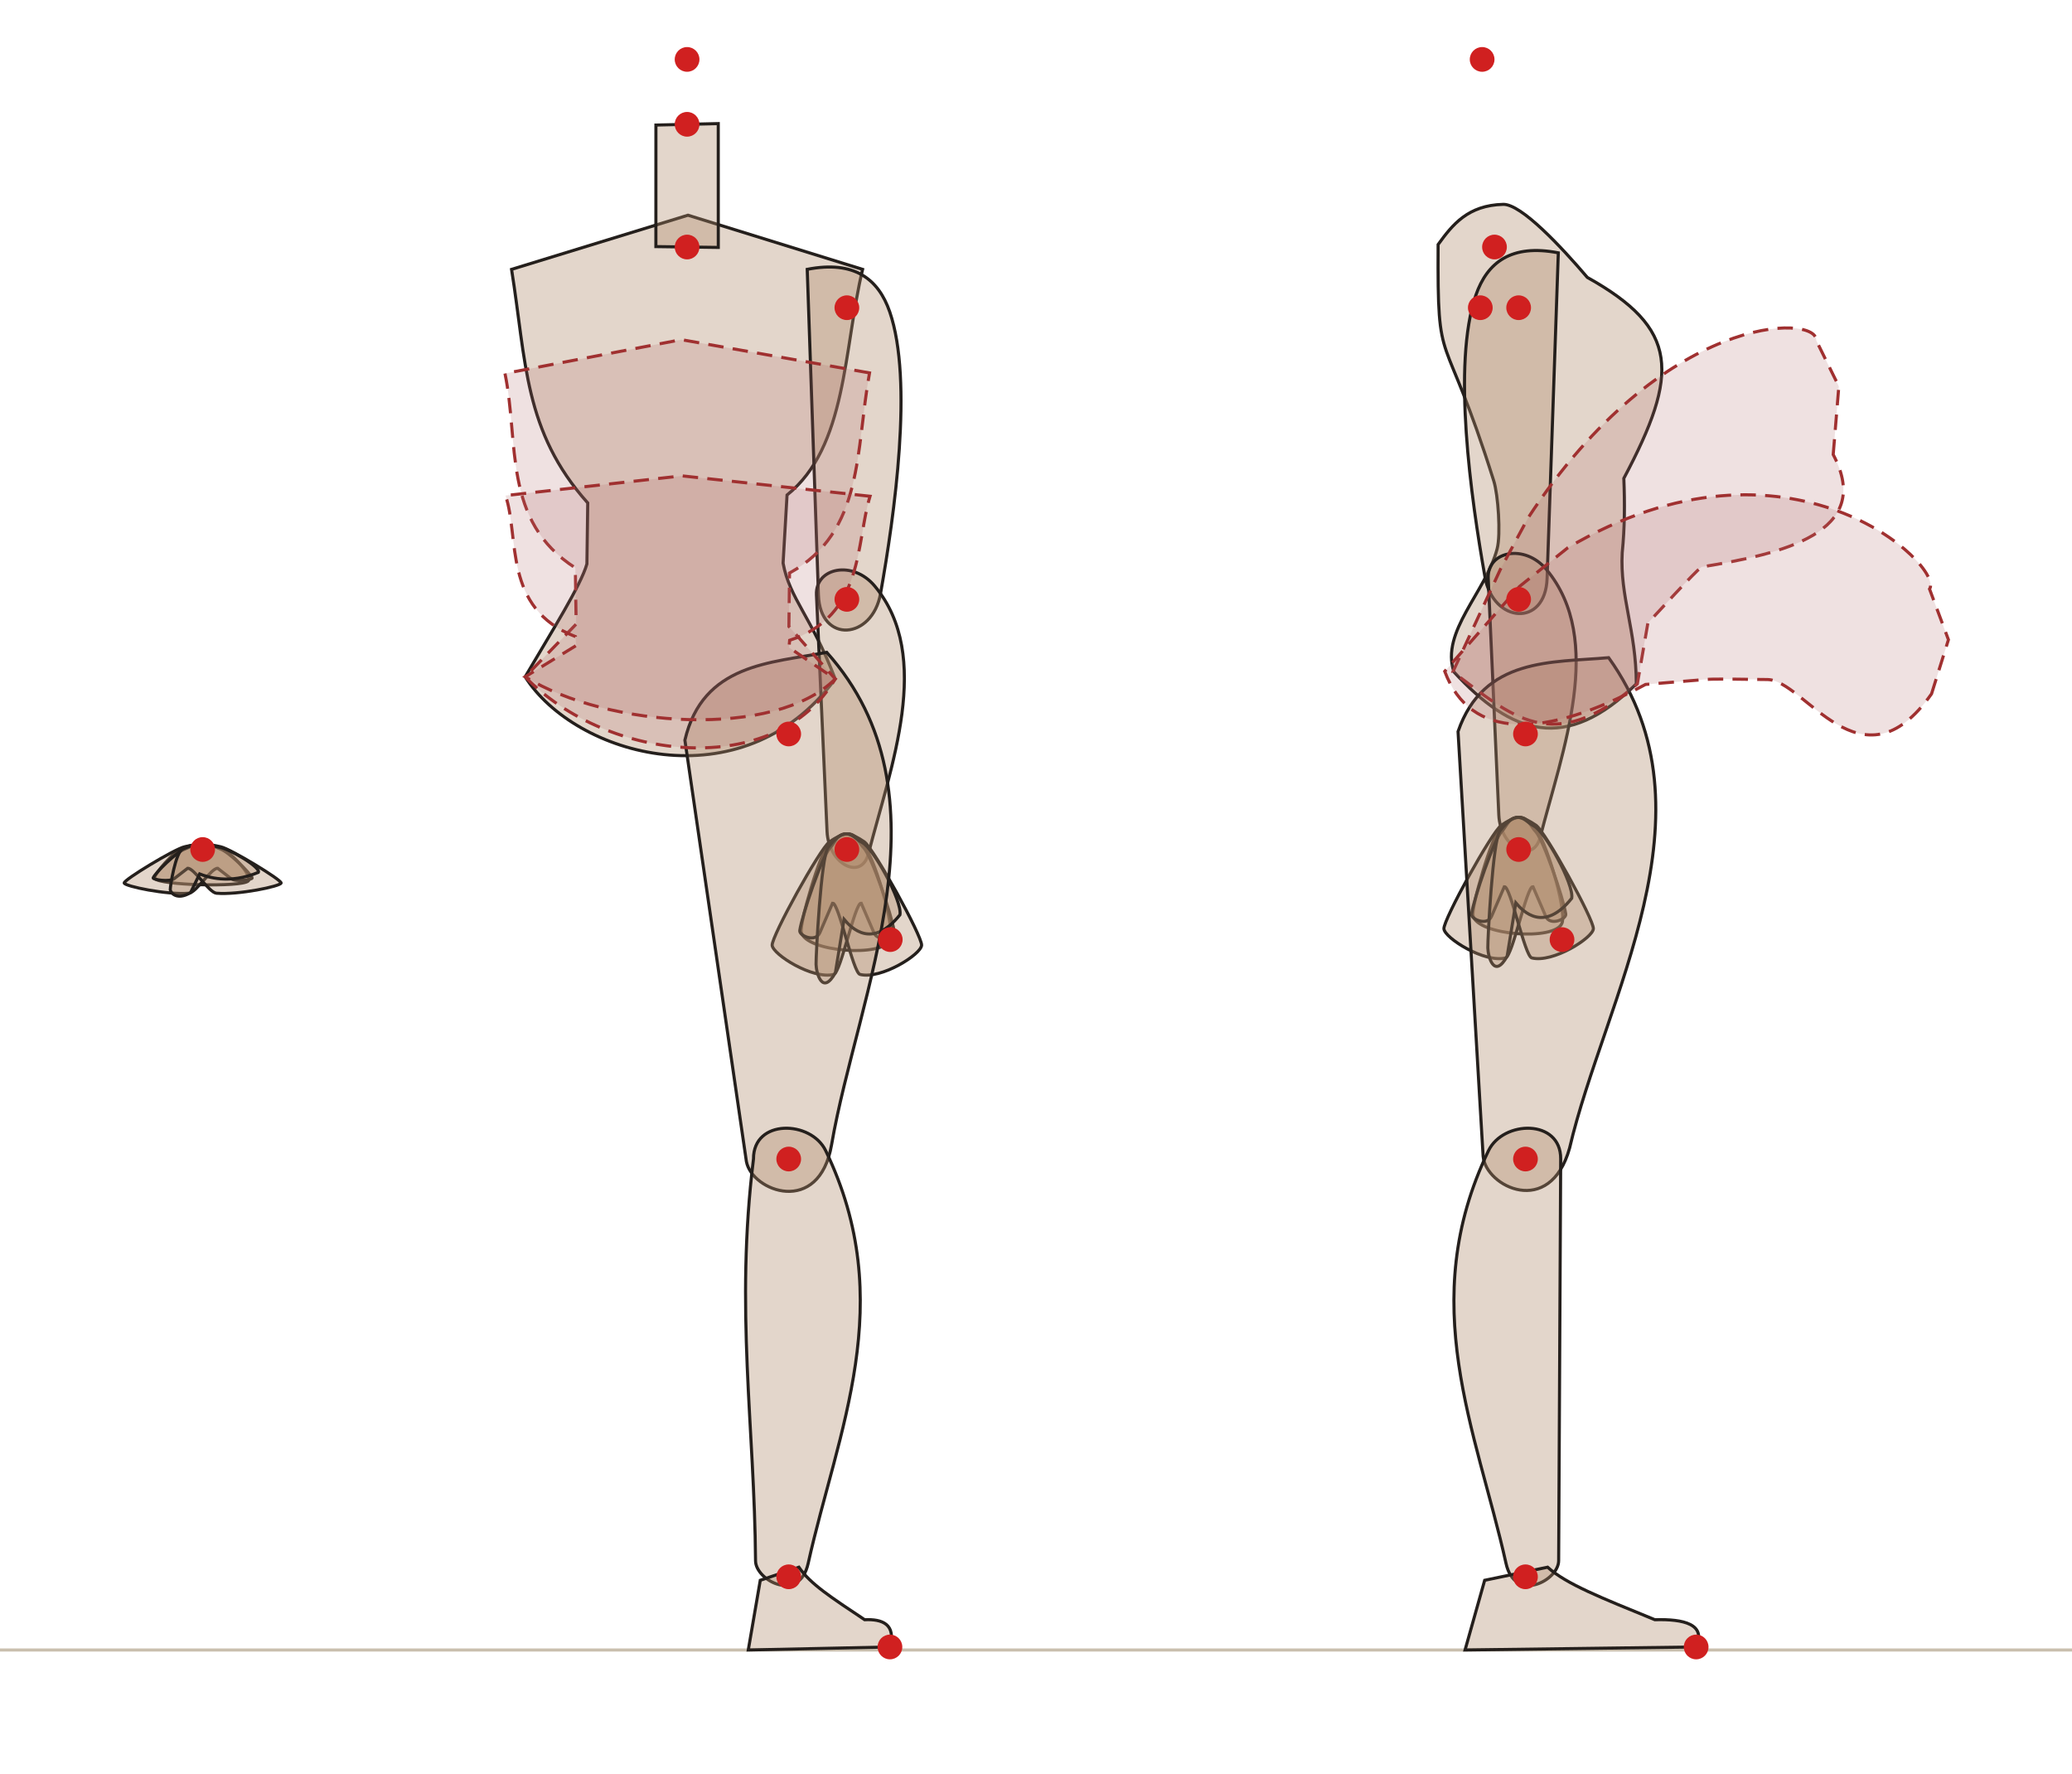
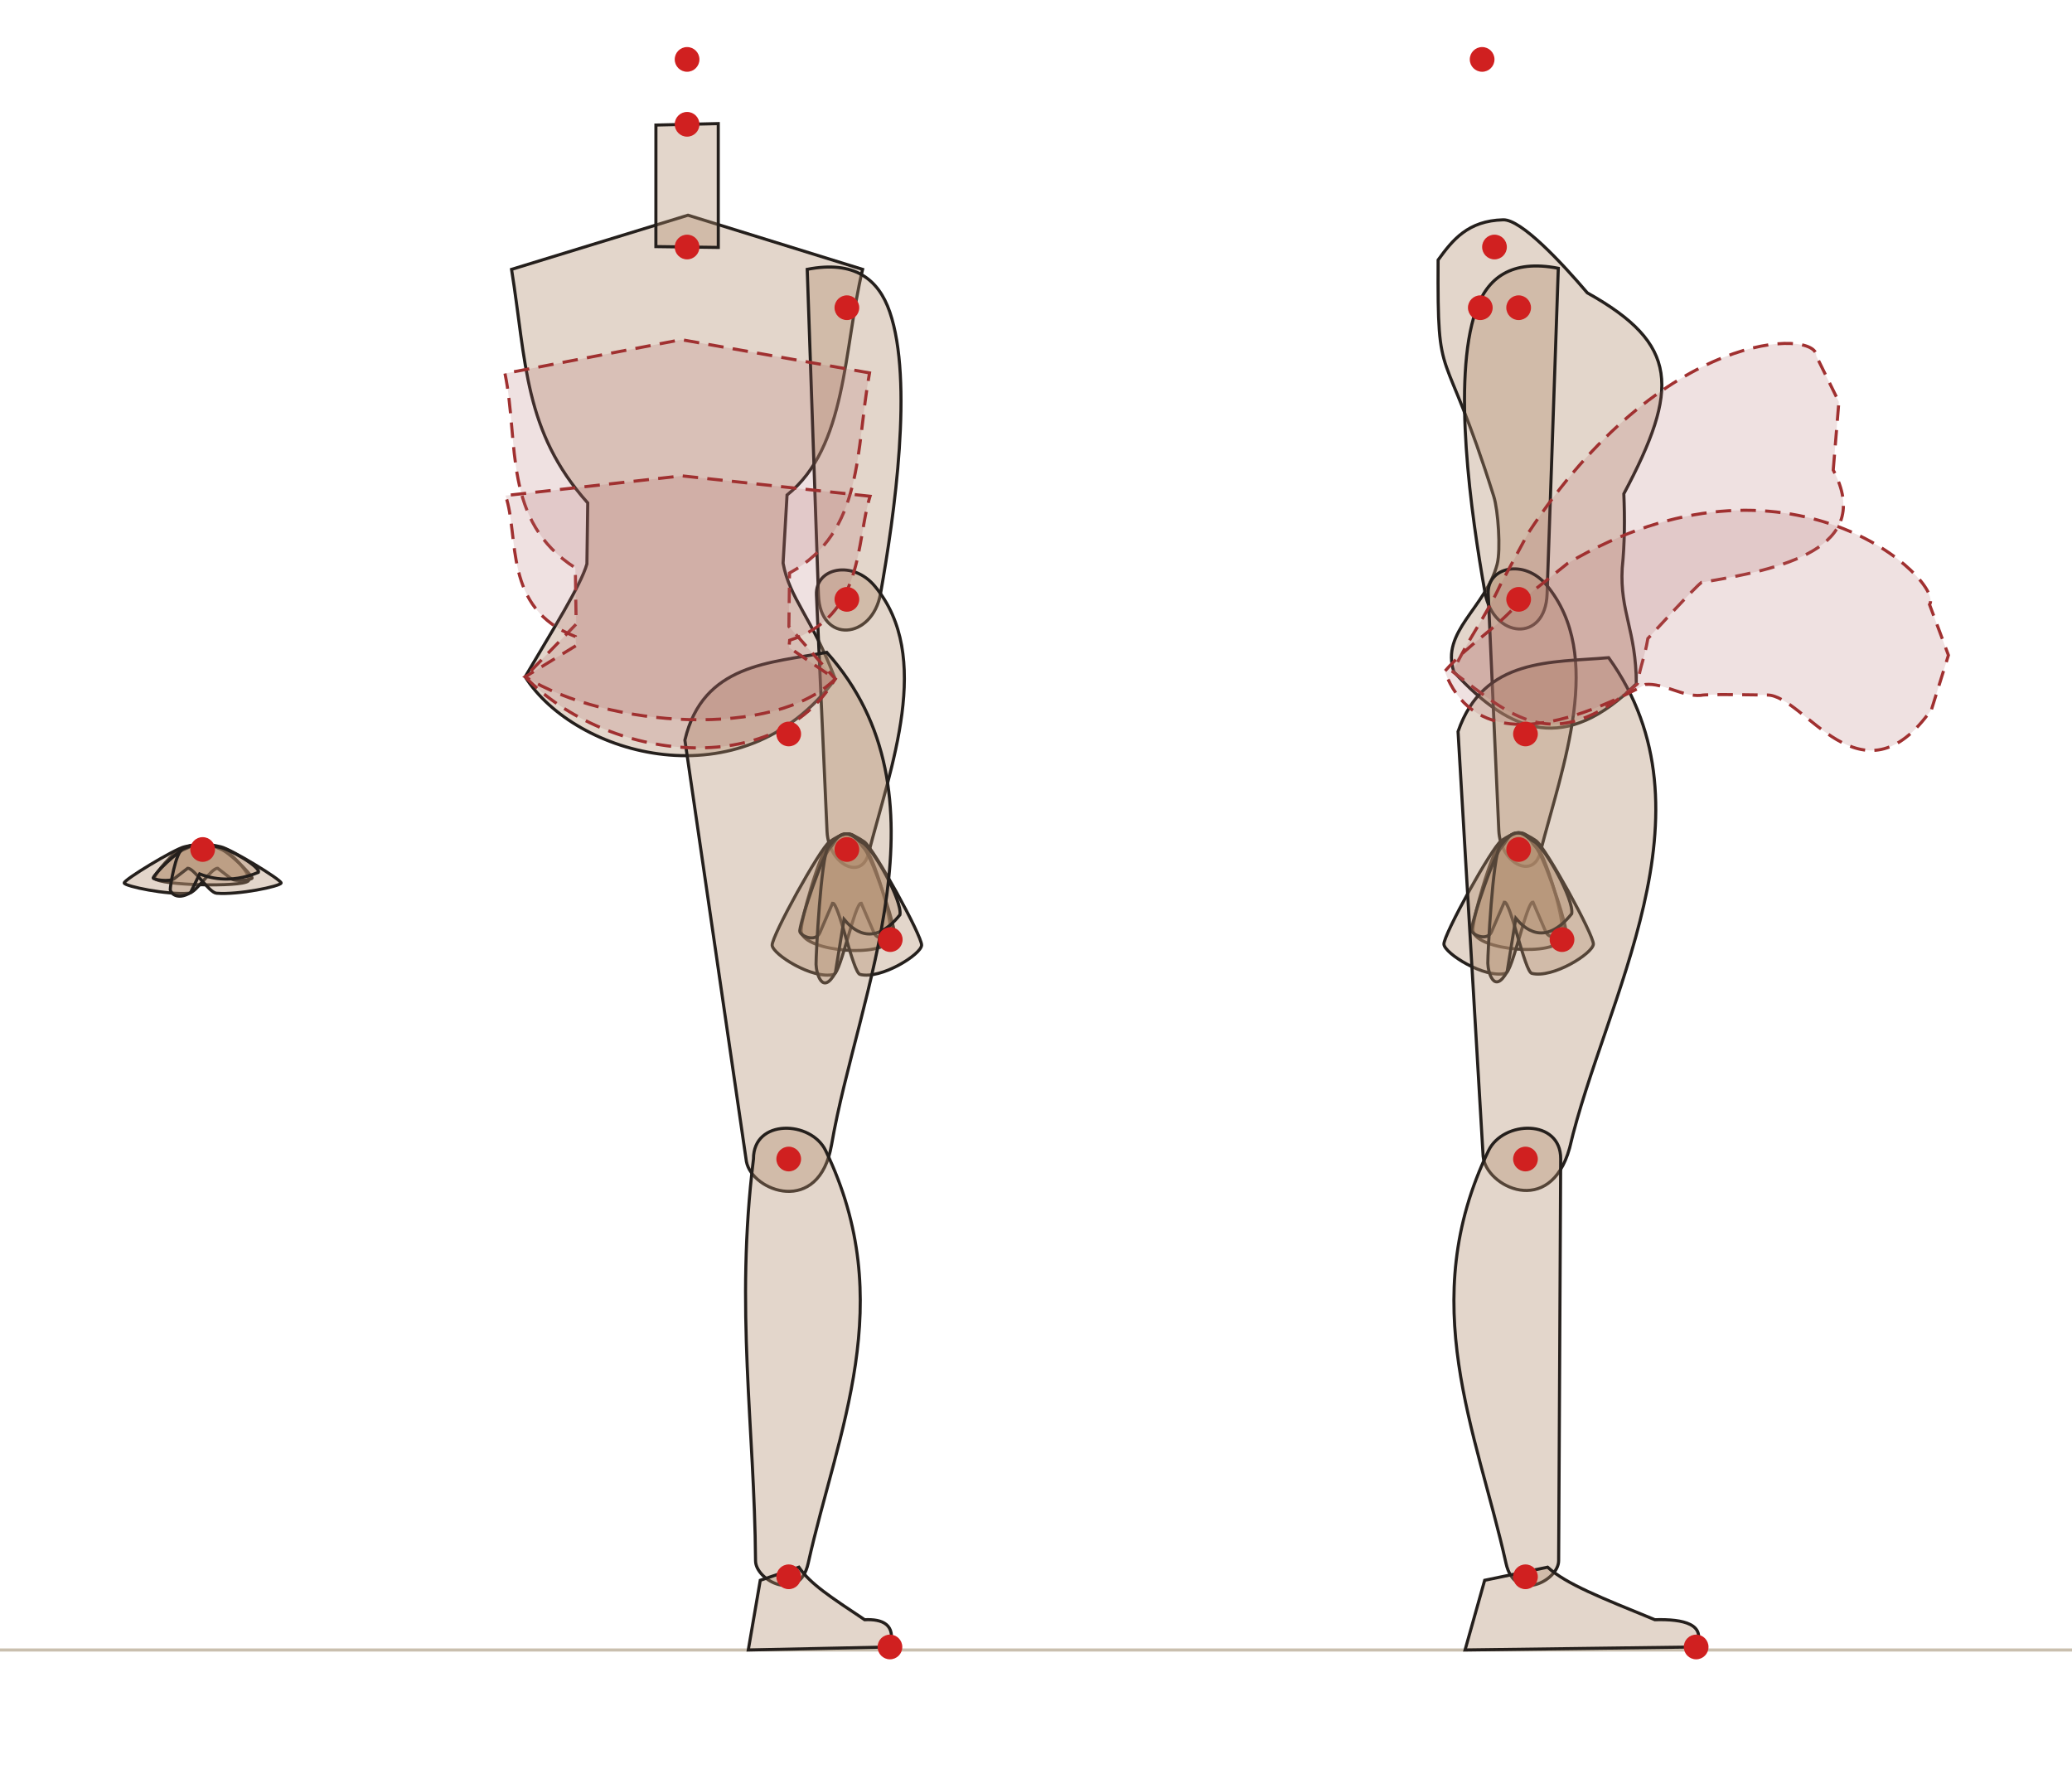
<svg xmlns="http://www.w3.org/2000/svg" width="670.74" height="574.02" viewBox="-220.18 -534.02 670.74 574.02">
  <line x1="-220.18" x2="450.56" y1="0" y2="0" stroke="#c9bfae" stroke-width="1" />
  <g id="front">
    <path id="front-torso" style="fill:#b08a6a;fill-opacity:0.35;stroke:#241f1c;stroke-width:1" d="M 59.06 -446.84 L 2.53 -464.37 L -54.58 -446.84 C -49.79 -416.97 -50.65 -394.43 -29.92 -371.24 L -30.19 -351.5 C -32.16 -344.55 -41.23 -330.24 -50.18 -314.97 C -34.18 -289.59 20.05 -273.54 50.19 -314.27 C 42.54 -334.34 35.4 -340.31 33.32 -351.76 L 34.6 -373.81 C 54.02 -389.39 52.86 -420.97 59.06 -446.84 Z" />
    <path id="front-neck" style="fill:#b08a6a;fill-opacity:0.35;stroke:#241f1c;stroke-width:1" d="M 12.34 -453.94 L 12.33 -494.02 L -7.85 -493.55 L -7.86 -454.21 L 12.34 -453.94 Z" />
    <path id="front-upper-arm" style="fill:#b08a6a;fill-opacity:0.35;stroke:#241f1c;stroke-width:1" d="M 64.86 -341.89 C 62.21 -326.99 45.31 -325.53 44.76 -341.46 L 41.13 -446.85 C 56.29 -449.8 64.15 -443.82 67.85 -433.07 C 75.52 -410.76 69.4 -367.46 64.86 -341.89 Z" />
    <path id="front-forearm" style="fill:#b08a6a;fill-opacity:0.35;stroke:#241f1c;stroke-width:1" d="M 63 -344.32 C 81.96 -321.51 68.17 -285.86 60.94 -257.71 C 58.67 -248.86 48.03 -254.3 47.55 -264.89 L 44.12 -341.5 C 43.72 -350.3 55.9 -352.86 63 -344.32 Z" />
    <path id="front-hand-fist" style="fill:#b08a6a;fill-opacity:0.35;stroke:#241f1c;stroke-width:1" d="M 59.33 -260.34 C 62.35 -258.12 69.63 -234.26 68.01 -229.92 C 65.8 -224 40.53 -225.97 39.21 -232.35 C 38.62 -235.21 45.31 -258.26 48.07 -260.8 C 55.47 -267.55 56.57 -262.37 59.33 -260.34 Z" />
    <path id="front-hand-out" style="fill:#b08a6a;fill-opacity:0.35;stroke:#241f1c;stroke-width:1" d="M 59.44 -259.6 C 61.93 -257.05 68.5 -237.82 69.22 -232.86 C 69.48 -231.18 64.14 -228.85 62.74 -232.11 L 58.6 -241.72 C 56.59 -241.95 52.01 -219.23 49.72 -218.65 C 42.93 -216.93 29.97 -225.11 29.78 -228.09 C 29.59 -231 45.28 -259.45 48.36 -261.58 C 56.6 -267.26 57.06 -262.05 59.44 -259.6 Z" />
    <path id="front-hand-in" style="fill:#b08a6a;fill-opacity:0.35;stroke:#241f1c;stroke-width:1" d="M 48.5 -259.6 C 46.01 -257.05 39.44 -237.82 38.72 -232.86 C 38.46 -231.18 43.8 -228.85 45.2 -232.11 L 49.34 -241.72 C 51.35 -241.95 55.93 -219.23 58.22 -218.65 C 65.01 -216.93 77.97 -225.11 78.16 -228.09 C 78.35 -231 62.66 -259.45 59.58 -261.58 C 51.34 -267.26 50.88 -262.05 48.5 -259.6 Z" />
    <path id="front-hand-point" style="fill:#b08a6a;fill-opacity:0.35;stroke:#241f1c;stroke-width:1" d="M 59 -261.29 C 62.38 -259.66 71.95 -242.52 71.15 -237.95 C 62.16 -226.7 55.46 -233.61 53.05 -236.47 L 50.25 -219.21 C 46.01 -211.59 44.05 -219.14 43.99 -221.92 C 43.94 -224.85 45.6 -256.7 47.86 -259.7 C 53.9 -267.67 55.92 -262.78 59 -261.29 Z" />
    <path id="front-thigh" style="fill:#b08a6a;fill-opacity:0.35;stroke:#241f1c;stroke-width:1" d="M 47.45 -322.89 C 88.72 -276.68 57.47 -212.63 49.02 -163.56 C 44.99 -140.23 23.24 -148.43 21.44 -158.1 L 1.53 -294.47 C 7.35 -319.28 29.34 -319.42 47.45 -322.89 Z" />
    <path id="front-shin" style="fill:#b08a6a;fill-opacity:0.35;stroke:#241f1c;stroke-width:1" d="M 47.1 -161.62 C 70.83 -112.45 50.96 -70.88 41.44 -28.05 C 38.54 -15.01 24.44 -22.53 24.4 -28.85 C 24.09 -72.15 17.73 -110.4 23.74 -158.96 C 23.67 -171.96 42.34 -171.46 47.1 -161.62 Z" />
    <path id="front-foot" style="fill:#b08a6a;fill-opacity:0.35;stroke:#241f1c;stroke-width:1" d="M 38.43 -26.8 C 42.16 -21.33 48.92 -17.01 59.72 -9.8 C 65.45 -10.06 69.96 -8.36 67.91 -0.98 L 22.05 0 L 25.93 -22.56 L 38.43 -26.8 Z" />
  </g>
  <g id="front-bend">
-     <path id="front-bend-torso" style="fill:#b06a6a;fill-opacity:0.2;stroke:#a03030;stroke-width:1;stroke-dasharray:5 3" d="M 61.3 -413.33 L 0.39 -424.09 L -56.71 -413.14 C -52.07 -390.63 -57.62 -365.42 -33.94 -350.23 L -33.67 -332.02 L -50.18 -314.97 C -23.34 -287.24 30.92 -281.75 50.19 -314.27 L 35.2 -331.26 L 35.4 -348.56 C 59.56 -361.83 56.74 -388.38 61.3 -413.33 Z" />
+     <path id="front-bend-torso" style="fill:#b06a6a;fill-opacity:0.2;stroke:#a03030;stroke-width:1;stroke-dasharray:5 3" d="M 61.3 -413.33 L 0.39 -424.09 L -56.71 -413.14 C -52.08 -390.63 -57.62 -365.42 -33.94 -350.23 L -33.67 -332.02 L -50.18 -314.97 C -23.34 -287.24 30.92 -281.75 50.19 -314.27 L 35.2 -331.26 L 35.4 -348.56 C 59.56 -361.83 56.74 -388.38 61.3 -413.33 Z" />
    <path id="front-bend-torso-2" style="fill:#b06a6a;fill-opacity:0.2;stroke:#a03030;stroke-width:1;stroke-dasharray:5 3" d="M 61.47 -373.41 L 0.58 -380.01 L -56.53 -373.63 C -51.93 -360.17 -57.56 -337.13 -33.9 -327.99 L -33.64 -325.11 L -50.18 -314.97 C -23.38 -298.33 30.87 -294.9 50.18 -314.27 L 35.23 -324.46 L 35.44 -326.79 C 59.61 -334.65 56.86 -358.52 61.47 -373.41 Z" />
  </g>
  <g id="side">
-     <path id="side-torso" style="fill:#b08a6a;fill-opacity:0.35;stroke:#241f1c;stroke-width:1" d="M 293.66 -444.24 C 285.23 -454.14 272.25 -468.03 266.43 -467.88 C 255 -467.59 250.05 -461.35 245.36 -454.88 C 245.12 -411.77 246.82 -431.04 263.38 -378.37 C 264.78 -373.94 265.7 -361.12 264.47 -356.4 C 260.77 -342.27 246.1 -329.61 250.48 -316.55 C 269.13 -296.25 286.66 -290.2 309.52 -312.69 C 309.47 -330.02 304.16 -340.99 304.96 -355.13 C 305.77 -363.15 305.81 -371.18 305.48 -379.2 C 323.54 -413.25 323.42 -427.62 293.66 -444.24 Z" />
-     <path id="side-upper-arm" style="fill:#b08a6a;fill-opacity:0.35;stroke:#241f1c;stroke-width:1" d="M 280.64 -346.8 C 280.09 -330.87 263.19 -332.33 260.54 -347.23 C 256 -372.8 249.88 -416.1 257.55 -438.41 C 261.25 -449.16 269.11 -455.14 284.27 -452.19 L 280.64 -346.8 Z" />
-     <path id="side-forearm" style="fill:#b08a6a;fill-opacity:0.35;stroke:#241f1c;stroke-width:1" d="M 280.46 -349.66 C 299.42 -326.85 285.63 -291.2 278.4 -263.05 C 276.13 -254.2 265.49 -259.64 265.01 -270.23 L 261.58 -346.84 C 261.18 -355.64 273.36 -358.2 280.46 -349.66 Z" />
-     <path id="side-hand-fist" style="fill:#b08a6a;fill-opacity:0.35;stroke:#241f1c;stroke-width:1" d="M 276.79 -265.68 C 279.81 -263.46 287.09 -239.6 285.47 -235.26 C 283.26 -229.34 257.99 -231.31 256.67 -237.69 C 256.08 -240.55 262.77 -263.6 265.53 -266.14 C 272.93 -272.89 274.03 -267.71 276.79 -265.68 Z" />
-     <path id="side-hand-out" style="fill:#b08a6a;fill-opacity:0.35;stroke:#241f1c;stroke-width:1" d="M 276.9 -264.94 C 279.39 -262.39 285.96 -243.16 286.68 -238.2 C 286.94 -236.52 281.6 -234.19 280.2 -237.45 L 276.06 -247.06 C 274.05 -247.29 269.47 -224.57 267.18 -223.99 C 260.39 -222.27 247.43 -230.45 247.24 -233.43 C 247.05 -236.34 262.74 -264.79 265.82 -266.92 C 274.06 -272.6 274.52 -267.39 276.9 -264.94 Z" />
-     <path id="side-hand-in" style="fill:#b08a6a;fill-opacity:0.35;stroke:#241f1c;stroke-width:1" d="M 265.96 -264.94 C 263.47 -262.39 256.9 -243.16 256.18 -238.2 C 255.92 -236.52 261.26 -234.19 262.66 -237.45 L 266.8 -247.06 C 268.81 -247.29 273.39 -224.57 275.68 -223.99 C 282.47 -222.27 295.43 -230.45 295.62 -233.43 C 295.81 -236.34 280.12 -264.79 277.04 -266.92 C 268.8 -272.6 268.34 -267.39 265.96 -264.94 Z" />
-     <path id="side-hand-point" style="fill:#b08a6a;fill-opacity:0.35;stroke:#241f1c;stroke-width:1" d="M 276.46 -266.63 C 279.84 -265 289.41 -247.86 288.61 -243.29 C 279.62 -232.04 272.92 -238.95 270.51 -241.81 L 267.71 -224.55 C 263.47 -216.93 261.51 -224.48 261.45 -227.26 C 261.4 -230.19 263.06 -262.04 265.32 -265.04 C 271.36 -273.01 273.38 -268.12 276.46 -266.63 Z" />
+     <path id="side-torso" style="fill:#b08a6a;fill-opacity:0.35;stroke:#241f1c;stroke-width:1" d="M 293.66 -439.24 C 285.23 -449.14 272.25 -463.03 266.43 -462.88 C 255 -462.59 250.05 -456.35 245.36 -449.88 C 245.12 -406.77 246.82 -426.04 263.38 -373.37 C 264.78 -368.94 265.7 -356.12 264.47 -351.4 C 260.77 -337.27 246.1 -329.61 250.48 -316.55 C 269.13 -296.25 286.66 -290.2 309.52 -312.69 C 309.47 -330.02 304.16 -335.99 304.96 -350.13 C 305.77 -358.15 305.81 -366.18 305.48 -374.2 C 323.54 -408.25 323.42 -422.62 293.66 -439.24 Z" />
+     <path id="side-upper-arm" style="fill:#b08a6a;fill-opacity:0.35;stroke:#241f1c;stroke-width:1" d="M 280.64 -341.8 C 280.09 -325.87 263.19 -327.33 260.54 -342.23 C 256 -367.8 249.88 -411.1 257.55 -433.41 C 261.25 -444.16 269.11 -450.14 284.27 -447.19 L 280.64 -341.8 Z" />
+     <path id="side-forearm" style="fill:#b08a6a;fill-opacity:0.35;stroke:#241f1c;stroke-width:1" d="M 280.46 -344.66 C 299.42 -321.85 285.63 -286.2 278.4 -258.05 C 276.13 -249.2 265.49 -254.64 265.01 -265.23 L 261.58 -341.84 C 261.18 -350.64 273.36 -353.2 280.46 -344.66 Z" />
+     <path id="side-hand-fist" style="fill:#b08a6a;fill-opacity:0.35;stroke:#241f1c;stroke-width:1" d="M 276.79 -260.68 C 279.81 -258.46 287.09 -234.6 285.47 -230.26 C 283.26 -224.34 257.99 -226.31 256.67 -232.69 C 256.08 -235.55 262.77 -258.6 265.53 -261.14 C 272.93 -267.89 274.03 -262.71 276.79 -260.68 Z" />
+     <path id="side-hand-out" style="fill:#b08a6a;fill-opacity:0.35;stroke:#241f1c;stroke-width:1" d="M 276.9 -259.94 C 279.39 -257.39 285.96 -238.16 286.68 -233.2 C 286.94 -231.52 281.6 -229.19 280.2 -232.45 L 276.06 -242.06 C 274.05 -242.29 269.47 -219.57 267.18 -218.99 C 260.39 -217.27 247.43 -225.45 247.24 -228.43 C 247.05 -231.34 262.74 -259.79 265.82 -261.92 C 274.06 -267.6 274.52 -262.39 276.9 -259.94 Z" />
+     <path id="side-hand-in" style="fill:#b08a6a;fill-opacity:0.35;stroke:#241f1c;stroke-width:1" d="M 265.96 -259.94 C 263.47 -257.39 256.9 -238.16 256.18 -233.2 C 255.92 -231.52 261.26 -229.19 262.66 -232.45 L 266.8 -242.06 C 268.81 -242.29 273.39 -219.57 275.68 -218.99 C 282.47 -217.27 295.43 -225.45 295.62 -228.43 C 295.81 -231.34 280.12 -259.79 277.04 -261.92 C 268.8 -267.6 268.34 -262.39 265.96 -259.94 Z" />
+     <path id="side-hand-point" style="fill:#b08a6a;fill-opacity:0.35;stroke:#241f1c;stroke-width:1" d="M 276.46 -261.63 C 279.84 -260 289.41 -242.86 288.61 -238.29 C 279.62 -227.04 272.92 -233.95 270.51 -236.81 L 267.71 -219.55 C 263.47 -211.93 261.51 -219.48 261.45 -222.26 C 261.4 -225.19 263.06 -257.04 265.32 -260.04 C 271.36 -268.01 273.38 -263.12 276.46 -261.63 Z" />
    <path id="side-thigh" style="fill:#b08a6a;fill-opacity:0.35;stroke:#241f1c;stroke-width:1" d="M 300.57 -321.16 C 336.55 -271 299.1 -210.45 287.92 -162.43 C 281.54 -139.63 260.74 -150 259.93 -159.8 L 251.81 -297.25 C 260.12 -321.34 282.2 -319.54 300.57 -321.16 Z" />
    <path id="side-shin" style="fill:#b08a6a;fill-opacity:0.35;stroke:#241f1c;stroke-width:1" d="M 285.04 -158.96 L 284.38 -28.85 C 284.34 -22.53 270.24 -15.01 267.34 -28.05 C 257.82 -70.88 237.95 -112.45 261.68 -161.62 C 266.44 -171.46 285.11 -171.96 285.04 -158.96 Z" />
    <path id="side-foot" style="fill:#b08a6a;fill-opacity:0.35;stroke:#241f1c;stroke-width:1" d="M 280.8 -26.8 C 286.89 -21.33 297.91 -17.01 315.53 -9.8 C 324.88 -10.06 332.24 -8.36 328.89 -0.98 L 254.08 0 L 260.43 -22.56 L 280.8 -26.8 Z" />
  </g>
  <g id="side-bend">
-     <path id="side-bend-torso" style="fill:#b06a6a;fill-opacity:0.2;stroke:#a03030;stroke-width:1;stroke-dasharray:5 3" d="M 373.26 -386.9 L 375.08 -408.97 L 367.76 -423.84 C 368.21 -432.44 318.06 -433 274.51 -366.45 L 265.56 -349.84 L 250.14 -316.57 C 269.1 -302.4 282.27 -288.83 309.86 -312.67 L 313.26 -332.36 C 314.76 -333.93 328.77 -349.29 330.63 -350.52 C 356.45 -354.75 386.69 -361.46 373.26 -386.9 Z" />
-     <path id="side-bend-torso-2" style="fill:#b06a6a;fill-opacity:0.2;stroke:#a03030;stroke-width:1;stroke-dasharray:5 3" d="M 405.1 -309.47 L 410.56 -326.98 L 404.44 -343.38 C 409.47 -350.62 359.09 -399.09 287.28 -356.69 L 271.71 -344.22 L 247.5 -316.74 C 255.82 -294.44 279.68 -294.75 312.5 -312.5 L 330.39 -313.98 C 332.5 -314.49 349.61 -314.06 351.83 -314.09 C 363.93 -314.21 382.25 -276.96 405.1 -309.47 Z" />
+     <path id="side-bend-torso" style="fill:#b06a6a;fill-opacity:0.2;stroke:#a03030;stroke-width:1;stroke-dasharray:5 3" d="M 373.27 -381.89 L 375.09 -403.96 L 367.77 -418.83 C 368.22 -427.43 318.07 -428 274.51 -361.45 L 265.56 -344.84 C 260.42 -333.75 255.28 -327.66 250.14 -316.57 C 269.1 -302.4 282.27 -288.83 309.86 -312.67 C 310.99 -319.23 312.13 -320.79 313.26 -327.36 C 314.76 -328.93 328.77 -344.29 330.63 -345.52 C 356.45 -349.74 386.69 -356.45 373.27 -381.89 Z" />
+     <path id="side-bend-torso-2" style="fill:#b06a6a;fill-opacity:0.2;stroke:#a03030;stroke-width:1;stroke-dasharray:5 3" d="M 405.1 -304.45 L 410.56 -321.96 L 404.44 -338.36 C 409.48 -345.6 359.1 -394.08 287.29 -351.69 L 271.71 -339.22 C 263.64 -330.06 255.57 -325.9 247.5 -316.74 C 255.82 -294.44 279.68 -294.75 312.5 -312.5 C 318.46 -312.99 324.43 -308.48 330.39 -308.97 C 332.5 -309.48 349.61 -309.05 351.83 -309.08 C 363.93 -309.2 382.24 -271.94 405.1 -304.45 Z" />
  </g>
  <g id="end">
    <path id="end-hand-fist" style="fill:#b08a6a;fill-opacity:0.35;stroke:#241f1c;stroke-width:1" d="M -148.95 -259.52 C -145.78 -258.74 -138.14 -250.39 -139.84 -248.87 C -142.16 -246.8 -168.69 -247.49 -170.08 -249.72 C -170.7 -250.73 -163.67 -258.79 -160.78 -259.68 C -153 -262.04 -151.85 -260.23 -148.95 -259.52 Z" />
    <path id="end-hand-out" style="fill:#b08a6a;fill-opacity:0.35;stroke:#241f1c;stroke-width:1" d="M -148.84 -259.26 C -146.22 -258.37 -139.32 -251.64 -138.57 -249.9 C -138.29 -249.32 -143.9 -248.5 -145.37 -249.64 L -149.72 -253 C -151.83 -253.08 -156.64 -245.13 -159.04 -244.93 C -166.17 -244.33 -179.78 -247.19 -179.98 -248.23 C -180.18 -249.25 -163.7 -259.21 -160.47 -259.95 C -151.82 -261.94 -151.34 -260.12 -148.84 -259.26 Z" />
    <path id="end-hand-in" style="fill:#b08a6a;fill-opacity:0.35;stroke:#241f1c;stroke-width:1" d="M -160.32 -259.26 C -162.94 -258.37 -169.84 -251.64 -170.59 -249.9 C -170.87 -249.32 -165.26 -248.5 -163.79 -249.64 L -159.44 -253 C -157.33 -253.08 -152.52 -245.13 -150.12 -244.93 C -142.99 -244.33 -129.38 -247.19 -129.18 -248.23 C -128.98 -249.25 -145.46 -259.21 -148.69 -259.95 C -157.34 -261.94 -157.82 -260.12 -160.32 -259.26 Z" />
    <path id="end-hand-point" style="fill:#b08a6a;fill-opacity:0.35;stroke:#241f1c;stroke-width:1" d="M -149.3 -259.85 C -145.75 -259.28 -135.7 -253.28 -136.54 -251.68 C -145.98 -247.75 -153.01 -250.17 -155.55 -251.17 L -158.49 -245.13 C -162.94 -242.46 -165 -245.1 -165.06 -246.07 C -165.11 -247.1 -163.37 -258.25 -161 -259.3 C -154.65 -262.09 -152.53 -260.38 -149.3 -259.85 Z" />
  </g>
  <g id="anchors">
    <circle id="anchor-shoulder" cx="53.97" cy="-434.43" r="4" style="fill:#d02020" />
    <circle id="anchor-elbow" cx="53.97" cy="-340.04" r="4" style="fill:#d02020" />
    <circle id="anchor-wrist" cx="53.97" cy="-259.08" r="4" style="fill:#d02020" />
    <circle id="anchor-hip" cx="35.14" cy="-296.47" r="4" style="fill:#d02020" />
    <circle id="anchor-knee" cx="35.14" cy="-158.9" r="4" style="fill:#d02020" />
    <circle id="anchor-ankle" cx="35.14" cy="-23.69" r="4" style="fill:#d02020" />
    <circle id="anchor-neck-base" cx="2.24" cy="-454.07" r="4" style="fill:#d02020" />
    <circle id="anchor-neck-top" cx="2.24" cy="-493.79" r="4" style="fill:#d02020" />
    <circle id="anchor-side-shoulder" cx="271.43" cy="-434.43" r="4" style="fill:#d02020" />
    <circle id="anchor-side-shoulder-far" cx="259.02" cy="-434.43" r="4" style="fill:#d02020" />
    <circle id="anchor-side-elbow" cx="271.43" cy="-340.04" r="4" style="fill:#d02020" />
    <circle id="anchor-side-wrist" cx="271.43" cy="-259.08" r="4" style="fill:#d02020" />
    <circle id="anchor-side-hip" cx="273.64" cy="-296.47" r="4" style="fill:#d02020" />
    <circle id="anchor-side-knee" cx="273.64" cy="-158.9" r="4" style="fill:#d02020" />
    <circle id="anchor-side-ankle" cx="273.64" cy="-23.69" r="4" style="fill:#d02020" />
    <circle id="anchor-side-neck-base" cx="263.61" cy="-454.07" r="4" style="fill:#d02020" />
    <circle id="anchor-toe" cx="67.91" cy="-0.98" r="4" style="fill:#d02020" />
    <circle id="anchor-side-toe" cx="328.89" cy="-0.98" r="4" style="fill:#d02020" />
    <circle id="anchor-hand-tip" cx="68.01" cy="-229.92" r="4" style="fill:#d02020" />
    <circle id="anchor-side-hand-tip" cx="285.47" cy="-229.92" r="4" style="fill:#d02020" />
    <circle id="anchor-head" cx="2.24" cy="-514.79" r="4" style="fill:#d02020" />
    <circle id="anchor-side-head" cx="259.61" cy="-514.79" r="4" style="fill:#d02020" />
    <circle id="anchor-end-wrist" cx="-154.58" cy="-259.08" r="4" style="fill:#d02020" />
  </g>
</svg>
